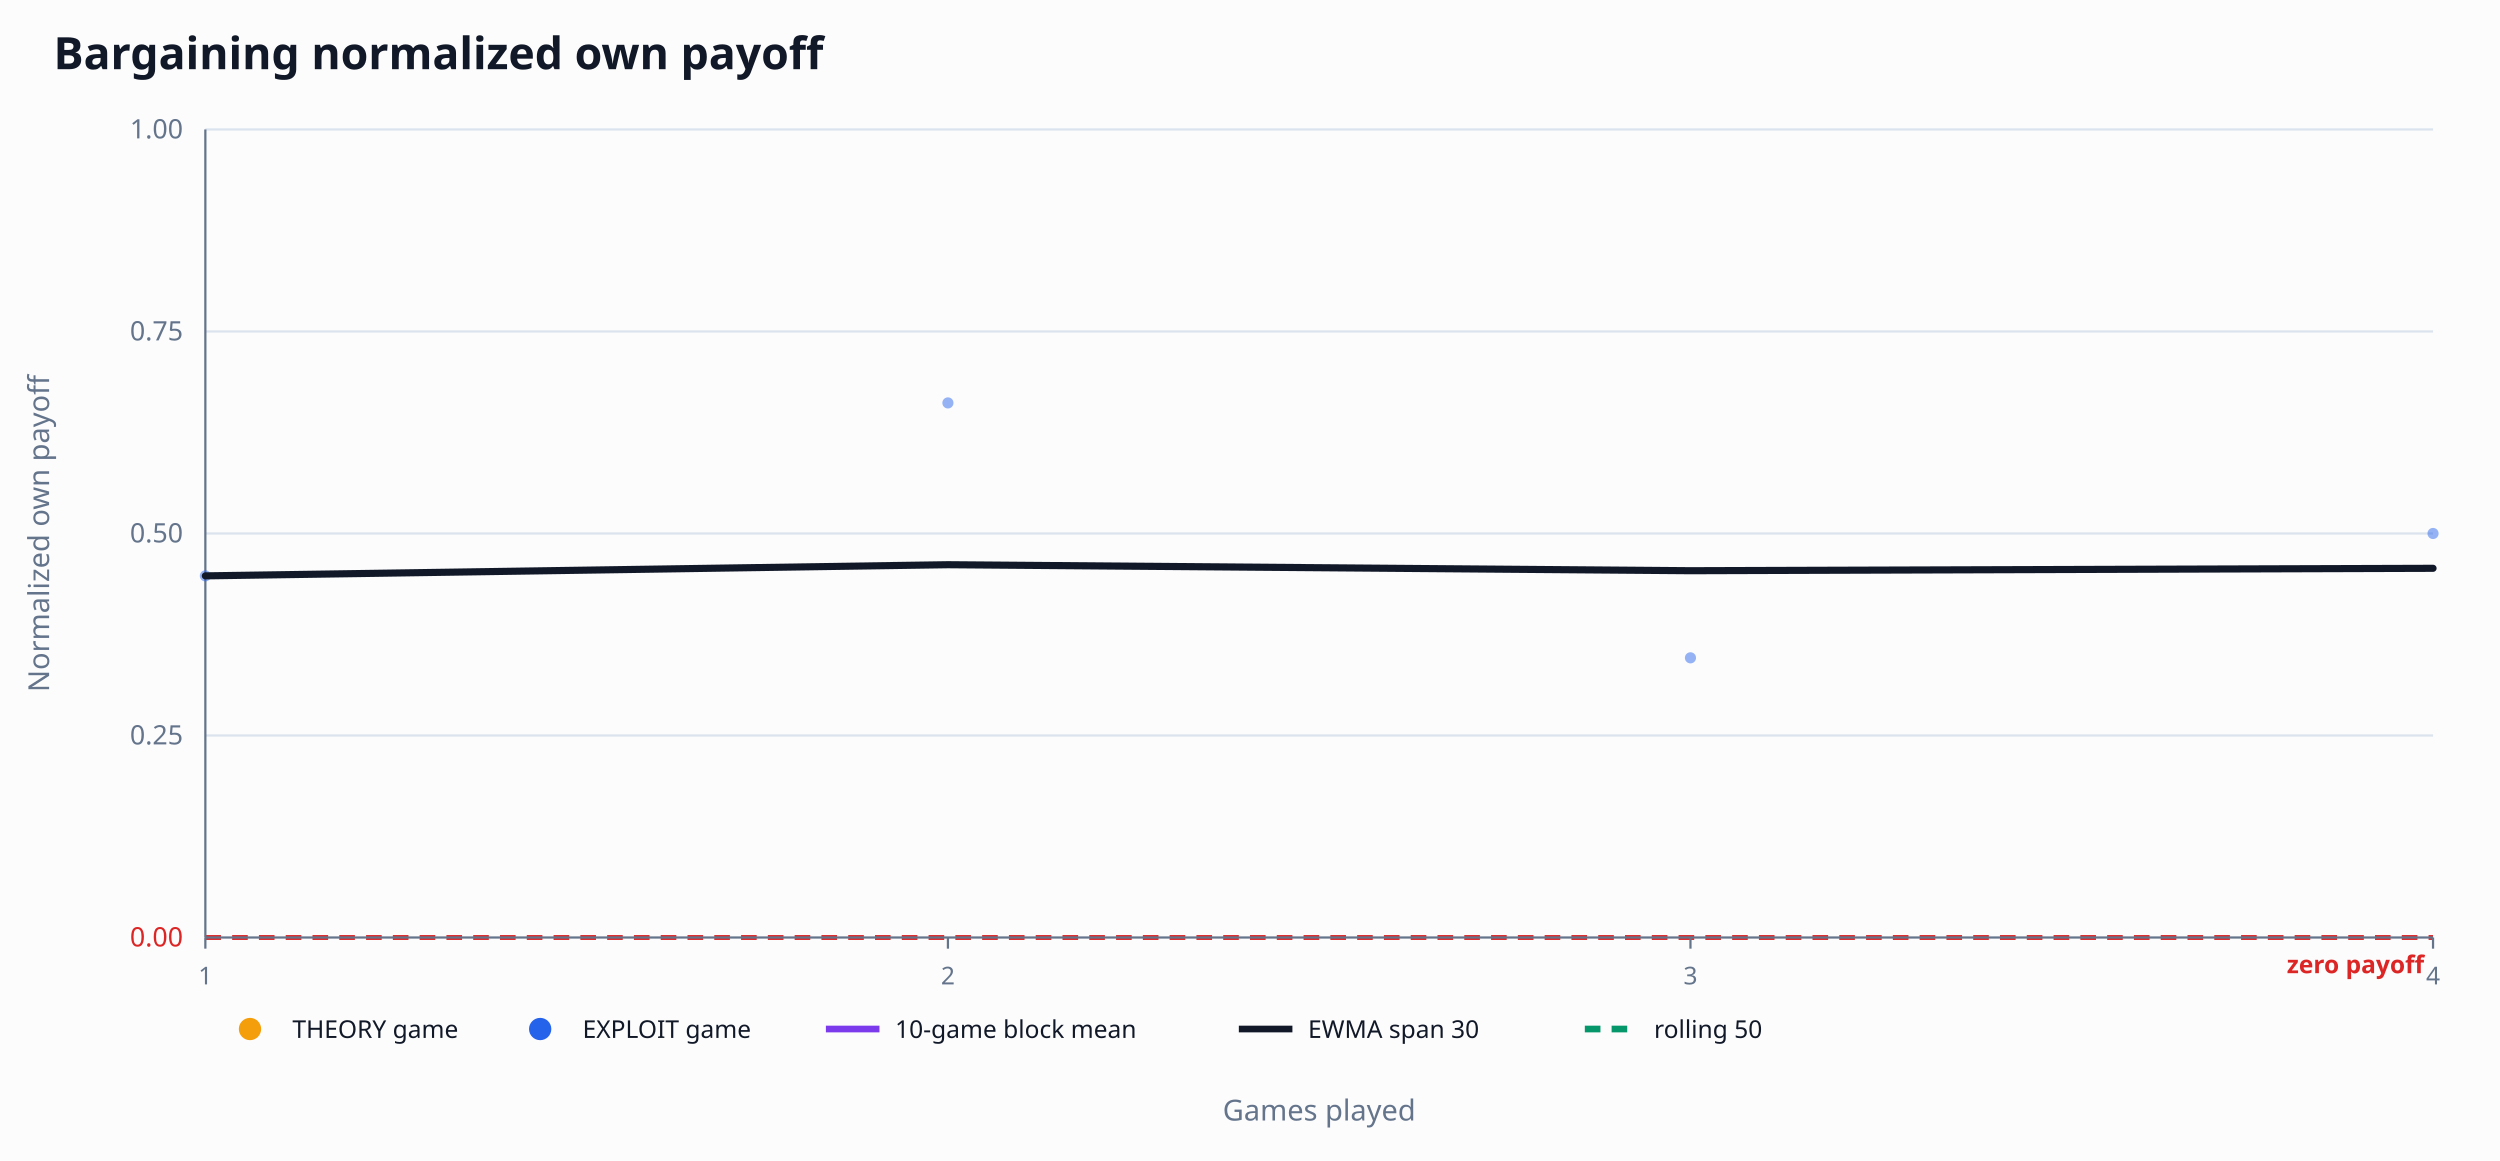
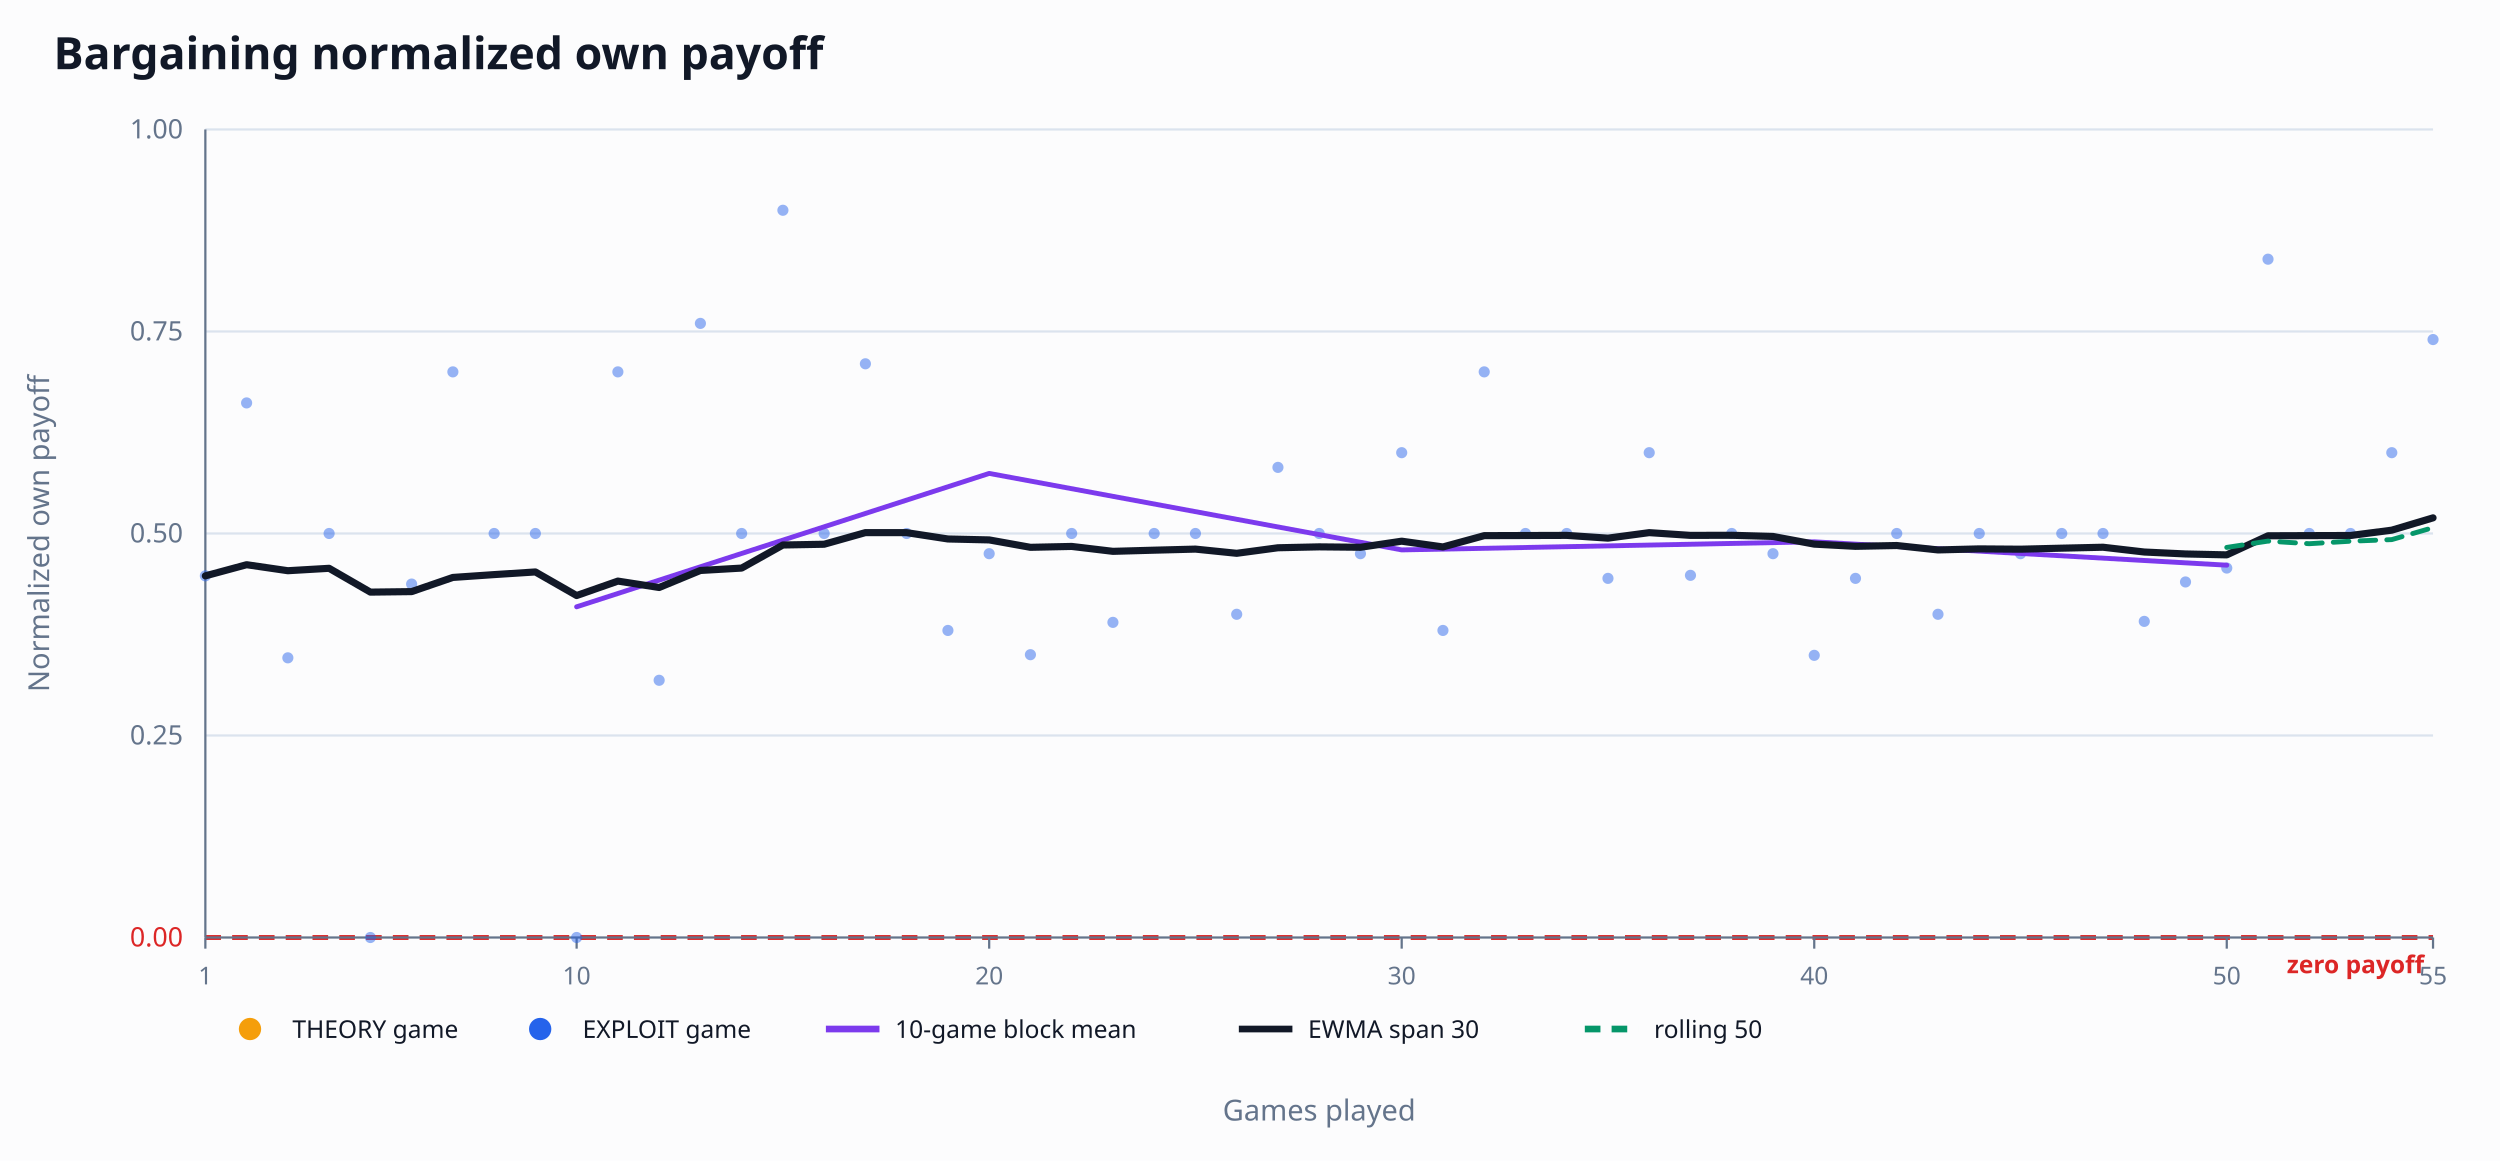
<svg xmlns="http://www.w3.org/2000/svg" width="1120" height="520" viewBox="0 0 1120 520">
  <rect width="100%" height="100%" fill="#fcfcfd" />
  <text x="24" y="31" font-family="system-ui,sans-serif" font-size="20" font-weight="700" fill="#111827">Bargaining normalized own payoff</text>
  <line x1="92" y1="420.00" x2="1090" y2="420.00" stroke="#dc2626" stroke-width="2.2" stroke-dasharray="7,5" />
  <text x="82" y="424.00" text-anchor="end" font-family="system-ui,sans-serif" font-size="12" fill="#dc2626">0.00</text>
  <line x1="92" y1="329.50" x2="1090" y2="329.50" stroke="#dbe3ee" stroke-width="1" />
  <text x="82" y="333.50" text-anchor="end" font-family="system-ui,sans-serif" font-size="12" fill="#64748b">0.25</text>
  <line x1="92" y1="239.00" x2="1090" y2="239.00" stroke="#dbe3ee" stroke-width="1" />
  <text x="82" y="243.00" text-anchor="end" font-family="system-ui,sans-serif" font-size="12" fill="#64748b">0.50</text>
  <line x1="92" y1="148.50" x2="1090" y2="148.50" stroke="#dbe3ee" stroke-width="1" />
  <text x="82" y="152.50" text-anchor="end" font-family="system-ui,sans-serif" font-size="12" fill="#64748b">0.75</text>
  <line x1="92" y1="58.00" x2="1090" y2="58.00" stroke="#dbe3ee" stroke-width="1" />
  <text x="82" y="62.00" text-anchor="end" font-family="system-ui,sans-serif" font-size="12" fill="#64748b">1.00</text>
  <line x1="92.00" y1="420" x2="92.00" y2="425" stroke="#64748b" />
  <text x="92.00" y="441" text-anchor="middle" font-family="system-ui,sans-serif" font-size="11" fill="#64748b">1</text>
-   <line x1="424.67" y1="420" x2="424.67" y2="425" stroke="#64748b" />
-   <text x="424.67" y="441" text-anchor="middle" font-family="system-ui,sans-serif" font-size="11" fill="#64748b">2</text>
-   <line x1="757.33" y1="420" x2="757.33" y2="425" stroke="#64748b" />
-   <text x="757.33" y="441" text-anchor="middle" font-family="system-ui,sans-serif" font-size="11" fill="#64748b">3</text>
+   <line x1="258.33" y1="420" x2="258.33" y2="425" stroke="#64748b" />
+   <text x="258.33" y="441" text-anchor="middle" font-family="system-ui,sans-serif" font-size="11" fill="#64748b">10</text>
+   <line x1="443.15" y1="420" x2="443.15" y2="425" stroke="#64748b" />
+   <text x="443.15" y="441" text-anchor="middle" font-family="system-ui,sans-serif" font-size="11" fill="#64748b">20</text>
+   <line x1="627.96" y1="420" x2="627.96" y2="425" stroke="#64748b" />
+   <text x="627.96" y="441" text-anchor="middle" font-family="system-ui,sans-serif" font-size="11" fill="#64748b">30</text>
+   <line x1="812.78" y1="420" x2="812.78" y2="425" stroke="#64748b" />
+   <text x="812.78" y="441" text-anchor="middle" font-family="system-ui,sans-serif" font-size="11" fill="#64748b">40</text>
+   <line x1="997.59" y1="420" x2="997.59" y2="425" stroke="#64748b" />
+   <text x="997.59" y="441" text-anchor="middle" font-family="system-ui,sans-serif" font-size="11" fill="#64748b">50</text>
  <line x1="1090.00" y1="420" x2="1090.00" y2="425" stroke="#64748b" />
-   <text x="1090.00" y="441" text-anchor="middle" font-family="system-ui,sans-serif" font-size="11" fill="#64748b">4</text>
+   <text x="1090.00" y="441" text-anchor="middle" font-family="system-ui,sans-serif" font-size="11" fill="#64748b">55</text>
  <line x1="92" y1="58" x2="92" y2="420" stroke="#64748b" />
  <line x1="92" y1="420" x2="1090" y2="420" stroke="#64748b" />
  <text x="591.00" y="502" text-anchor="middle" font-family="system-ui,sans-serif" font-size="13" fill="#64748b">Games played</text>
  <text x="22" y="239.00" text-anchor="middle" transform="rotate(-90 22 239.00)" font-family="system-ui,sans-serif" font-size="13" fill="#64748b">Normalized own payoff</text>
  <text x="1086" y="436.00" text-anchor="end" font-family="system-ui,sans-serif" font-size="11" font-weight="700" fill="#dc2626">zero payoff</text>
  <circle cx="92.00" cy="257.99" r="2.5" fill="#2563eb" opacity="0.48" />
-   <circle cx="424.67" cy="180.51" r="2.5" fill="#2563eb" opacity="0.48" />
-   <circle cx="757.33" cy="294.71" r="2.5" fill="#2563eb" opacity="0.48" />
-   <circle cx="1090.00" cy="239.00" r="2.5" fill="#2563eb" opacity="0.48" />
-   <polyline points="92.00,257.99 424.67,252.99 757.33,255.68 1090.00,254.60" fill="none" stroke="#111827" stroke-width="3.2" stroke-linejoin="round" stroke-linecap="round" />
+   <circle cx="110.48" cy="180.51" r="2.5" fill="#2563eb" opacity="0.48" />
+   <circle cx="128.96" cy="294.71" r="2.5" fill="#2563eb" opacity="0.48" />
+   <circle cx="147.44" cy="239.00" r="2.5" fill="#2563eb" opacity="0.48" />
+   <circle cx="165.93" cy="420.00" r="2.5" fill="#2563eb" opacity="0.48" />
+   <circle cx="184.41" cy="261.66" r="2.5" fill="#2563eb" opacity="0.48" />
+   <circle cx="202.89" cy="166.60" r="2.5" fill="#2563eb" opacity="0.48" />
+   <circle cx="221.37" cy="239.00" r="2.5" fill="#2563eb" opacity="0.48" />
+   <circle cx="239.85" cy="239.00" r="2.5" fill="#2563eb" opacity="0.48" />
+   <circle cx="258.33" cy="420.00" r="2.5" fill="#2563eb" opacity="0.48" />
+   <circle cx="276.81" cy="166.60" r="2.5" fill="#2563eb" opacity="0.48" />
+   <circle cx="295.30" cy="304.77" r="2.5" fill="#2563eb" opacity="0.48" />
+   <circle cx="313.78" cy="144.88" r="2.5" fill="#2563eb" opacity="0.48" />
+   <circle cx="332.26" cy="239.00" r="2.5" fill="#2563eb" opacity="0.48" />
+   <circle cx="350.74" cy="94.20" r="2.5" fill="#2563eb" opacity="0.48" />
+   <circle cx="369.22" cy="239.00" r="2.5" fill="#2563eb" opacity="0.48" />
+   <circle cx="387.70" cy="162.98" r="2.5" fill="#2563eb" opacity="0.48" />
+   <circle cx="406.19" cy="239.00" r="2.5" fill="#2563eb" opacity="0.48" />
+   <circle cx="424.67" cy="282.44" r="2.5" fill="#2563eb" opacity="0.48" />
+   <circle cx="443.15" cy="248.05" r="2.5" fill="#2563eb" opacity="0.48" />
+   <circle cx="461.63" cy="293.30" r="2.5" fill="#2563eb" opacity="0.48" />
+   <circle cx="480.11" cy="239.00" r="2.5" fill="#2563eb" opacity="0.48" />
+   <circle cx="498.59" cy="278.82" r="2.5" fill="#2563eb" opacity="0.48" />
+   <circle cx="517.07" cy="239.00" r="2.5" fill="#2563eb" opacity="0.48" />
+   <circle cx="535.56" cy="239.00" r="2.5" fill="#2563eb" opacity="0.48" />
+   <circle cx="554.04" cy="275.20" r="2.5" fill="#2563eb" opacity="0.48" />
+   <circle cx="572.52" cy="209.39" r="2.5" fill="#2563eb" opacity="0.48" />
+   <circle cx="591.00" cy="239.00" r="2.5" fill="#2563eb" opacity="0.48" />
+   <circle cx="609.48" cy="248.05" r="2.5" fill="#2563eb" opacity="0.48" />
+   <circle cx="627.96" cy="202.80" r="2.5" fill="#2563eb" opacity="0.48" />
+   <circle cx="646.44" cy="282.44" r="2.5" fill="#2563eb" opacity="0.48" />
+   <circle cx="664.93" cy="166.60" r="2.5" fill="#2563eb" opacity="0.48" />
+   <circle cx="683.41" cy="239.00" r="2.5" fill="#2563eb" opacity="0.48" />
+   <circle cx="701.89" cy="239.00" r="2.5" fill="#2563eb" opacity="0.48" />
+   <circle cx="720.37" cy="259.11" r="2.5" fill="#2563eb" opacity="0.48" />
+   <circle cx="738.85" cy="202.80" r="2.5" fill="#2563eb" opacity="0.48" />
+   <circle cx="757.33" cy="257.75" r="2.5" fill="#2563eb" opacity="0.48" />
+   <circle cx="775.81" cy="239.00" r="2.5" fill="#2563eb" opacity="0.48" />
+   <circle cx="794.30" cy="248.05" r="2.5" fill="#2563eb" opacity="0.48" />
+   <circle cx="812.78" cy="293.59" r="2.5" fill="#2563eb" opacity="0.48" />
+   <circle cx="831.26" cy="259.11" r="2.5" fill="#2563eb" opacity="0.48" />
+   <circle cx="849.74" cy="239.00" r="2.5" fill="#2563eb" opacity="0.48" />
+   <circle cx="868.22" cy="275.20" r="2.5" fill="#2563eb" opacity="0.48" />
+   <circle cx="886.70" cy="239.00" r="2.5" fill="#2563eb" opacity="0.48" />
+   <circle cx="905.19" cy="248.05" r="2.5" fill="#2563eb" opacity="0.48" />
+   <circle cx="923.67" cy="239.00" r="2.5" fill="#2563eb" opacity="0.48" />
+   <circle cx="942.15" cy="239.00" r="2.5" fill="#2563eb" opacity="0.48" />
+   <circle cx="960.63" cy="278.38" r="2.5" fill="#2563eb" opacity="0.48" />
+   <circle cx="979.11" cy="260.72" r="2.5" fill="#2563eb" opacity="0.48" />
+   <circle cx="997.59" cy="254.49" r="2.5" fill="#2563eb" opacity="0.48" />
+   <circle cx="1016.07" cy="116.12" r="2.5" fill="#2563eb" opacity="0.48" />
+   <circle cx="1034.56" cy="239.00" r="2.5" fill="#2563eb" opacity="0.48" />
+   <circle cx="1053.04" cy="239.00" r="2.5" fill="#2563eb" opacity="0.48" />
+   <circle cx="1071.52" cy="202.80" r="2.5" fill="#2563eb" opacity="0.48" />
+   <circle cx="1090.00" cy="152.12" r="2.5" fill="#2563eb" opacity="0.48" />
+   <polyline points="258.33,271.85 443.15,212.09 627.96,246.36 812.78,242.73 997.59,253.20" fill="none" stroke="#7c3aed" stroke-width="2.2" stroke-linejoin="round" stroke-linecap="round" />
+   <polyline points="92.00,257.99 110.48,252.99 128.96,255.68 147.44,254.60 165.93,265.27 184.41,265.04 202.89,258.69 221.37,257.42 239.85,256.23 258.33,266.80 276.81,260.33 295.30,263.20 313.78,255.57 332.26,254.50 350.74,244.16 369.22,243.82 387.70,238.61 406.19,238.63 424.67,241.46 443.15,241.88 461.63,245.20 480.11,244.80 498.59,247.00 517.07,246.48 535.56,246.00 554.04,247.88 572.52,245.40 591.00,244.99 609.48,245.18 627.96,242.45 646.44,245.03 664.93,239.97 683.41,239.91 701.89,239.85 720.37,241.09 738.85,238.62 757.33,239.85 775.81,239.80 794.30,240.33 812.78,243.77 831.26,244.76 849.74,244.39 868.22,246.37 886.70,245.90 905.19,246.04 923.67,245.58 942.15,245.16 960.63,247.30 979.11,248.17 997.59,248.58 1016.07,240.03 1034.56,239.96 1053.04,239.90 1071.52,237.51 1090.00,232.00" fill="none" stroke="#111827" stroke-width="3.2" stroke-linejoin="round" stroke-linecap="round" />
+   <polyline points="997.59,245.24 1016.07,242.41 1034.56,243.58 1053.04,242.46 1071.52,241.74 1090.00,236.38" fill="none" stroke="#059669" stroke-width="2.2" stroke-linejoin="round" stroke-linecap="round" stroke-dasharray="7,5" />
  <circle cx="112" cy="461" r="5" fill="#f59e0b" />
  <text x="131" y="465" font-family="system-ui,sans-serif" font-size="11" fill="#111827">THEORY game</text>
  <circle cx="242" cy="461" r="5" fill="#2563eb" />
  <text x="261" y="465" font-family="system-ui,sans-serif" font-size="11" fill="#111827">EXPLOIT game</text>
  <line x1="370" y1="461" x2="394" y2="461" stroke="#7c3aed" stroke-width="3" />
  <text x="401" y="465" font-family="system-ui,sans-serif" font-size="11" fill="#111827">10-game block mean</text>
  <line x1="555" y1="461" x2="579" y2="461" stroke="#111827" stroke-width="3" />
  <text x="586" y="465" font-family="system-ui,sans-serif" font-size="11" fill="#111827">EWMA span 30</text>
  <line x1="710" y1="461" x2="734" y2="461" stroke="#059669" stroke-width="3" stroke-dasharray="7,5" />
  <text x="741" y="465" font-family="system-ui,sans-serif" font-size="11" fill="#111827">rolling 50</text>
</svg>
